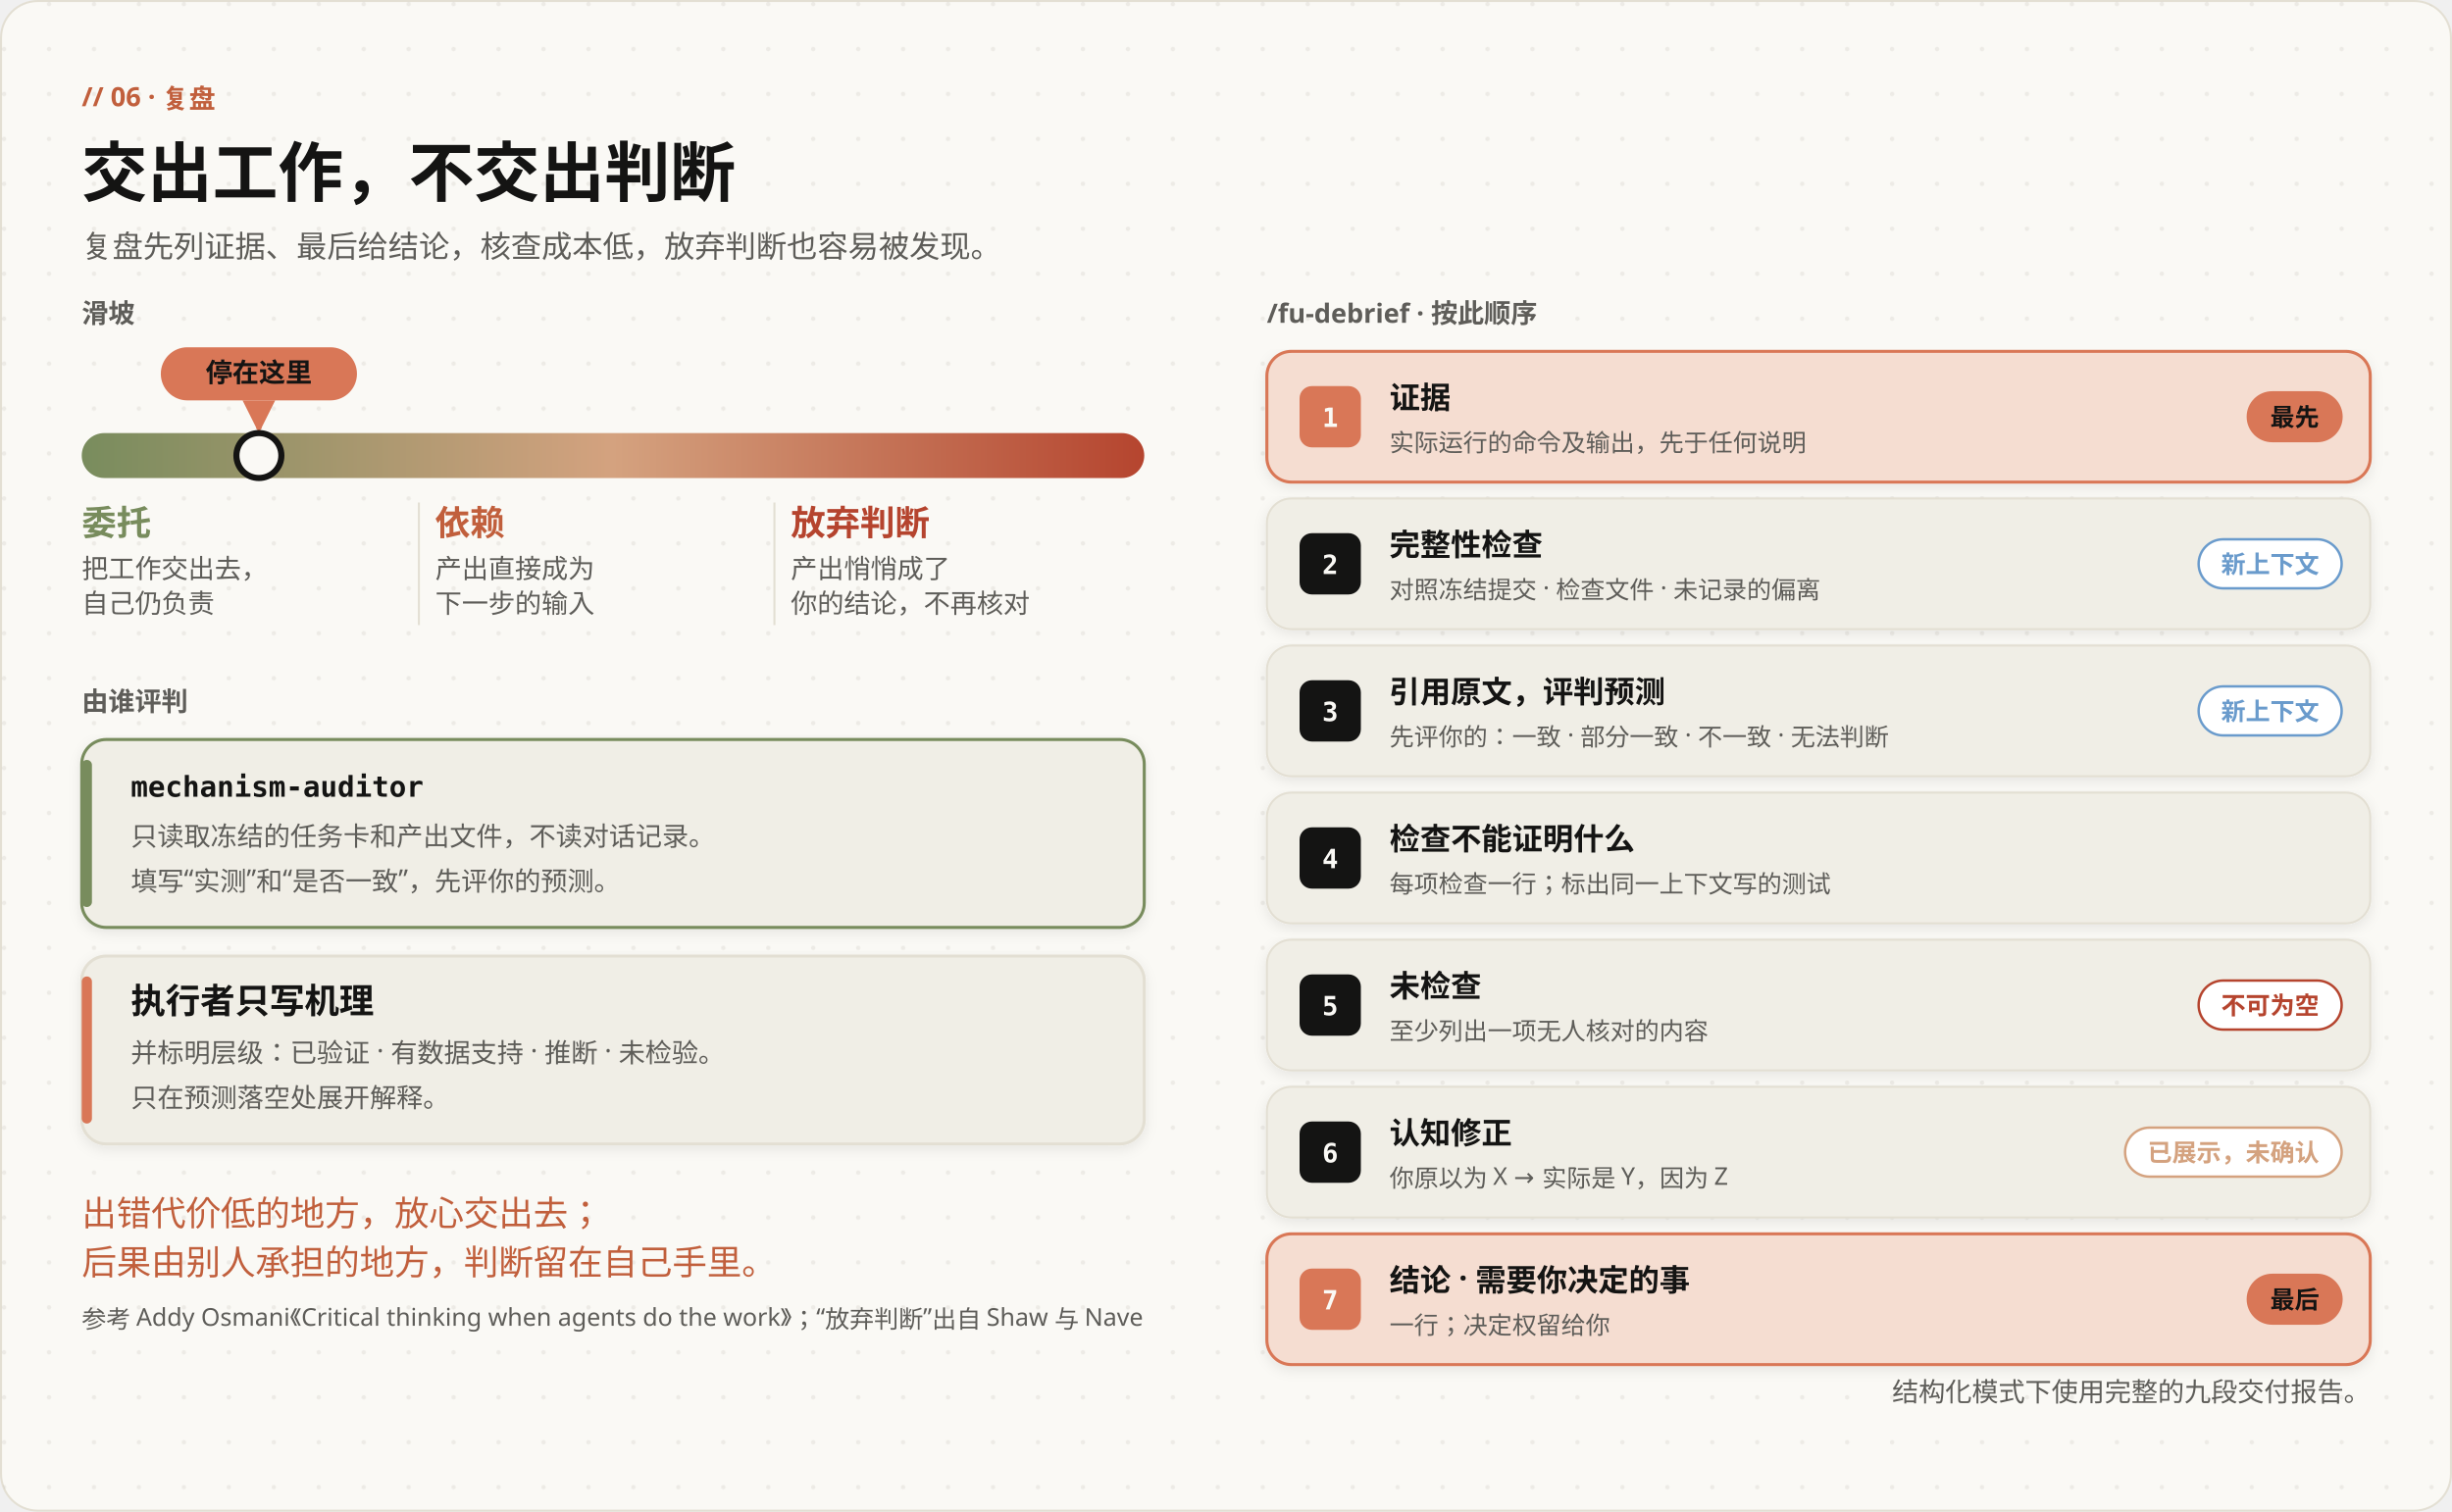
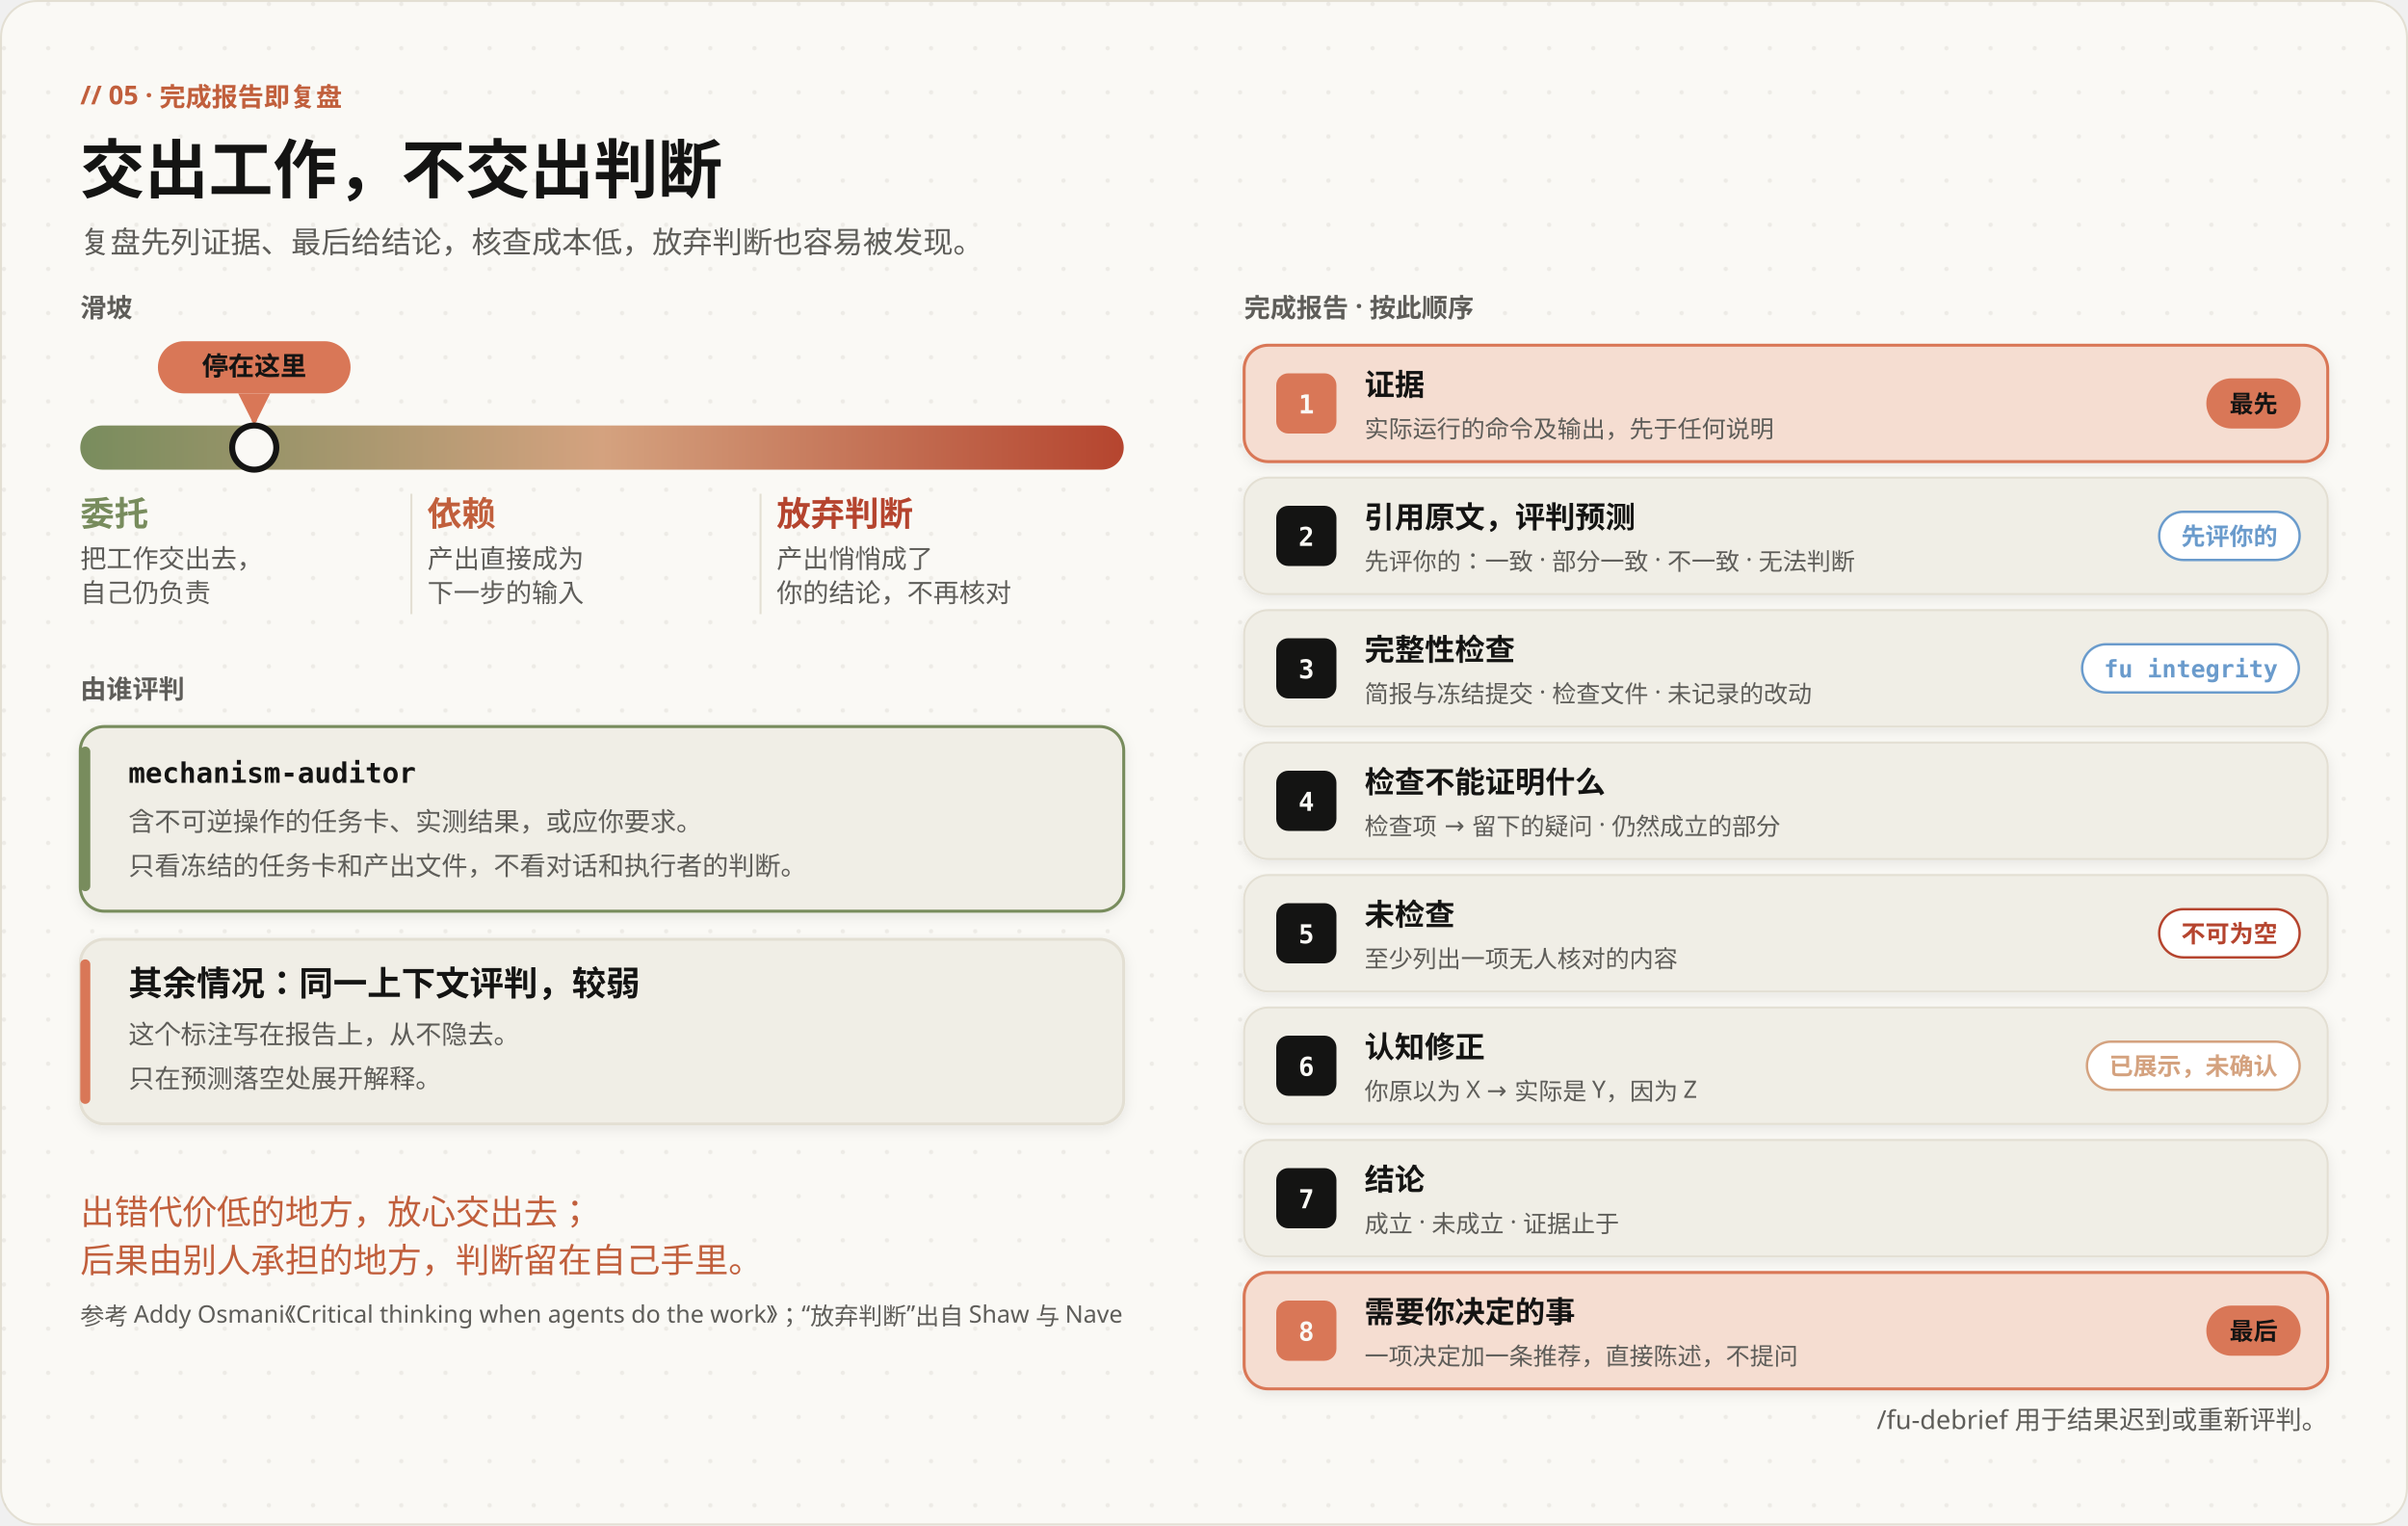
- <svg xmlns="http://www.w3.org/2000/svg" width="1200" height="740" viewBox="0 0 1200 740" role="img" aria-labelledby="t d">
+ <svg xmlns="http://www.w3.org/2000/svg" width="1200" height="760" viewBox="0 0 1200 760" role="img" aria-labelledby="t d">
  <defs>
    <marker id="ah" viewBox="0 0 10 10" refX="8" refY="5" markerWidth="8" markerHeight="8" orient="auto-start-reverse">
      <path d="M1 1L9 5L1 9z" fill="#D97757" />
    </marker>
    <marker id="ahc" viewBox="0 0 10 10" refX="8" refY="5" markerWidth="7" markerHeight="7" orient="auto-start-reverse">
      <path d="M1 1L9 5L1 9z" fill="#B1ADA1" />
    </marker>
    <marker id="ahg" viewBox="0 0 10 10" refX="8" refY="5" markerWidth="8" markerHeight="8" orient="auto-start-reverse">
      <path d="M1 1L9 5L1 9z" fill="#788C5D" />
    </marker>
    <filter id="sh" x="-5%" y="-5%" width="110%" height="120%">
      <feDropShadow dx="0" dy="2" stdDeviation="3" flood-color="#141413" flood-opacity="0.08" />
    </filter>
    <pattern id="dots" width="22" height="22" patternUnits="userSpaceOnUse">
      <circle cx="2" cy="2" r="1.1" fill="#B1ADA1" opacity="0.35" />
    </pattern>
    <linearGradient id="spec" x1="0" x2="1">
      <stop offset="0" stop-color="#788C5D" />
      <stop offset="0.5" stop-color="#D4A27F" />
      <stop offset="1" stop-color="#B5442E" />
    </linearGradient>
  </defs>
-   <rect x="0.5" y="0.5" width="1199" height="739" rx="18" fill="#FAF9F5" stroke="#E3DFD3" />
-   <rect x="0.5" y="0.5" width="1199" height="739" rx="18" fill="url(#dots)" opacity="0.5" />
-   <text x="40" y="52" font-family="Noto Sans SC, 'PingFang SC', 'Microsoft YaHei', sans-serif" font-size="13" fill="#C15F3C" font-weight="700">// 06 · 复盘</text>
+   <rect x="0.5" y="0.5" width="1199" height="759" rx="18" fill="#FAF9F5" stroke="#E3DFD3" />
+   <rect x="0.5" y="0.5" width="1199" height="759" rx="18" fill="url(#dots)" opacity="0.5" />
+   <text x="40" y="52" font-family="Noto Sans SC, 'PingFang SC', 'Microsoft YaHei', sans-serif" font-size="13" fill="#C15F3C" font-weight="700">// 05 · 完成报告即复盘</text>
  <text x="40" y="96" font-family="Noto Sans SC, 'PingFang SC', 'Microsoft YaHei', sans-serif" font-size="32" fill="#141413" font-weight="700">交出工作，不交出判断</text>
  <text x="40" y="126" font-family="Noto Sans SC, 'PingFang SC', 'Microsoft YaHei', sans-serif" font-size="15" fill="#5E5D59">复盘先列证据、最后给结论，核查成本低，放弃判断也容易被发现。</text>
  <text x="40" y="158" font-family="Noto Sans SC, 'PingFang SC', 'Microsoft YaHei', sans-serif" font-size="13" fill="#5E5D59" font-weight="700">滑坡</text>
  <rect x="40" y="212" width="520" height="22" rx="11" fill="url(#spec)" />
  <rect x="78.7" y="170" width="96" height="26" rx="13" fill="#D97757" />
  <text x="126.7" y="187" font-family="Noto Sans SC, 'PingFang SC', 'Microsoft YaHei', sans-serif" font-size="13" fill="#141413" font-weight="700" text-anchor="middle">停在这里</text>
  <path d="M126.7 198V210" stroke="#D97757" stroke-width="2.5" marker-end="url(#ah)" />
  <circle cx="126.7" cy="223" r="11" fill="#FAF9F5" stroke="#141413" stroke-width="3" />
  <text x="40" y="262" font-family="Noto Sans SC, 'PingFang SC', 'Microsoft YaHei', sans-serif" font-size="17" fill="#788C5D" font-weight="700">委托</text>
  <text x="40" y="283" font-family="Noto Sans SC, 'PingFang SC', 'Microsoft YaHei', sans-serif" font-size="13" fill="#5E5D59">把工作交出去，</text>
  <text x="40" y="300" font-family="Noto Sans SC, 'PingFang SC', 'Microsoft YaHei', sans-serif" font-size="13" fill="#5E5D59">自己仍负责</text>
  <text x="213" y="262" font-family="Noto Sans SC, 'PingFang SC', 'Microsoft YaHei', sans-serif" font-size="17" fill="#C15F3C" font-weight="700">依赖</text>
  <text x="213" y="283" font-family="Noto Sans SC, 'PingFang SC', 'Microsoft YaHei', sans-serif" font-size="13" fill="#5E5D59">产出直接成为</text>
  <text x="213" y="300" font-family="Noto Sans SC, 'PingFang SC', 'Microsoft YaHei', sans-serif" font-size="13" fill="#5E5D59">下一步的输入</text>
  <text x="387" y="262" font-family="Noto Sans SC, 'PingFang SC', 'Microsoft YaHei', sans-serif" font-size="17" fill="#B5442E" font-weight="700">放弃判断</text>
  <text x="387" y="283" font-family="Noto Sans SC, 'PingFang SC', 'Microsoft YaHei', sans-serif" font-size="13" fill="#5E5D59">产出悄悄成了</text>
  <text x="387" y="300" font-family="Noto Sans SC, 'PingFang SC', 'Microsoft YaHei', sans-serif" font-size="13" fill="#5E5D59">你的结论，不再核对</text>
  <path d="M205 246L205 306" stroke="#E3DFD3" stroke-width="1" fill="none" />
  <path d="M379 246L379 306" stroke="#E3DFD3" stroke-width="1" fill="none" />
  <text x="40" y="348" font-family="Noto Sans SC, 'PingFang SC', 'Microsoft YaHei', sans-serif" font-size="13" fill="#5E5D59" font-weight="700">由谁评判</text>
  <rect x="40" y="362" width="520" height="92" rx="12" fill="#F0EEE6" stroke="#788C5D" stroke-width="1.5" filter="url(#sh)" />
  <rect x="40" y="372" width="5" height="72" rx="2.5" fill="#788C5D" />
  <text x="64" y="390" font-family="ui-monospace, SFMono-Regular, Menlo, Consolas, monospace" font-size="14" fill="#141413" font-weight="700">mechanism-auditor</text>
-   <text x="64" y="414" font-family="Noto Sans SC, 'PingFang SC', 'Microsoft YaHei', sans-serif" font-size="13" fill="#5E5D59">只读取冻结的任务卡和产出文件，不读对话记录。</text>
-   <text x="64" y="436" font-family="Noto Sans SC, 'PingFang SC', 'Microsoft YaHei', sans-serif" font-size="13" fill="#5E5D59">填写“实测”和“是否一致”，先评你的预测。</text>
+   <text x="64" y="414" font-family="Noto Sans SC, 'PingFang SC', 'Microsoft YaHei', sans-serif" font-size="13" fill="#5E5D59">含不可逆操作的任务卡、实测结果，或应你要求。</text>
+   <text x="64" y="436" font-family="Noto Sans SC, 'PingFang SC', 'Microsoft YaHei', sans-serif" font-size="13" fill="#5E5D59">只看冻结的任务卡和产出文件，不看对话和执行者的判断。</text>
  <rect x="40" y="468" width="520" height="92" rx="12" fill="#F0EEE6" stroke="#E3DFD3" stroke-width="1.5" filter="url(#sh)" />
  <rect x="40" y="478" width="5" height="72" rx="2.5" fill="#D97757" />
-   <text x="64" y="496" font-family="Noto Sans SC, 'PingFang SC', 'Microsoft YaHei', sans-serif" font-size="17" fill="#141413" font-weight="700">执行者只写机理</text>
-   <text x="64" y="520" font-family="Noto Sans SC, 'PingFang SC', 'Microsoft YaHei', sans-serif" font-size="13" fill="#5E5D59">并标明层级：已验证 · 有数据支持 · 推断 · 未检验。</text>
+   <text x="64" y="496" font-family="Noto Sans SC, 'PingFang SC', 'Microsoft YaHei', sans-serif" font-size="17" fill="#141413" font-weight="700">其余情况：同一上下文评判，较弱</text>
+   <text x="64" y="520" font-family="Noto Sans SC, 'PingFang SC', 'Microsoft YaHei', sans-serif" font-size="13" fill="#5E5D59">这个标注写在报告上，从不隐去。</text>
  <text x="64" y="542" font-family="Noto Sans SC, 'PingFang SC', 'Microsoft YaHei', sans-serif" font-size="13" fill="#5E5D59">只在预测落空处展开解释。</text>
-   <text x="40" y="600" font-family="Noto Sans SC, 'PingFang SC', 'Microsoft YaHei', sans-serif" font-size="17" fill="#C15F3C">出错代价低的地方，放心交出去；</text>
-   <text x="40" y="624" font-family="Noto Sans SC, 'PingFang SC', 'Microsoft YaHei', sans-serif" font-size="17" fill="#C15F3C">后果由别人承担的地方，判断留在自己手里。</text>
-   <text x="40" y="650" font-family="Noto Sans SC, 'PingFang SC', 'Microsoft YaHei', sans-serif" font-size="12" fill="#5E5D59">参考 Addy Osmani《Critical thinking when agents do the work》；“放弃判断”出自 Shaw 与 Nave</text>
-   <text x="620" y="158" font-family="Noto Sans SC, 'PingFang SC', 'Microsoft YaHei', sans-serif" font-size="13" fill="#5E5D59" font-weight="700">/fu-debrief · 按此顺序</text>
-   <rect x="620" y="172" width="540" height="64" rx="12" fill="#F5DDD1" stroke="#D97757" stroke-width="1.5" filter="url(#sh)" />
-   <rect x="636" y="189" width="30" height="30" rx="6" fill="#D97757" />
-   <text x="651.0" y="209.0" font-family="ui-monospace, SFMono-Regular, Menlo, Consolas, monospace" font-size="13" fill="#FAF9F5" font-weight="700" text-anchor="middle">1</text>
-   <text x="680" y="200" font-family="Noto Sans SC, 'PingFang SC', 'Microsoft YaHei', sans-serif" font-size="15" fill="#141413" font-weight="700">证据</text>
-   <text x="680" y="221" font-family="Noto Sans SC, 'PingFang SC', 'Microsoft YaHei', sans-serif" font-size="12" fill="#5E5D59">实际运行的命令及输出，先于任何说明</text>
-   <rect x="1100.0" y="192" width="46.0" height="24" rx="12" fill="#D97757" stroke="#D97757" stroke-width="1" />
-   <text x="1123.0" y="208.5" font-family="Noto Sans SC, 'PingFang SC', 'Microsoft YaHei', sans-serif" font-size="12" fill="#141413" font-weight="700" text-anchor="middle">最先</text>
-   <rect x="620" y="244" width="540" height="64" rx="12" fill="#F0EEE6" stroke="#E3DFD3" stroke-width="1" filter="url(#sh)" />
-   <rect x="636" y="261" width="30" height="30" rx="6" fill="#141413" />
-   <text x="651.0" y="281.0" font-family="ui-monospace, SFMono-Regular, Menlo, Consolas, monospace" font-size="13" fill="#FAF9F5" font-weight="700" text-anchor="middle">2</text>
-   <text x="680" y="272" font-family="Noto Sans SC, 'PingFang SC', 'Microsoft YaHei', sans-serif" font-size="15" fill="#141413" font-weight="700">完整性检查</text>
-   <text x="680" y="293" font-family="Noto Sans SC, 'PingFang SC', 'Microsoft YaHei', sans-serif" font-size="12" fill="#5E5D59">对照冻结提交 · 检查文件 · 未记录的偏离</text>
-   <rect x="1076.0" y="264" width="70" height="24" rx="12" fill="#FFFFFF" stroke="#6A9BCC" stroke-width="1.2" />
-   <text x="1111.0" y="280.5" font-family="Noto Sans SC, 'PingFang SC', 'Microsoft YaHei', sans-serif" font-size="12" fill="#6A9BCC" font-weight="700" text-anchor="middle">新上下文</text>
-   <rect x="620" y="316" width="540" height="64" rx="12" fill="#F0EEE6" stroke="#E3DFD3" stroke-width="1" filter="url(#sh)" />
-   <rect x="636" y="333" width="30" height="30" rx="6" fill="#141413" />
-   <text x="651.0" y="353.0" font-family="ui-monospace, SFMono-Regular, Menlo, Consolas, monospace" font-size="13" fill="#FAF9F5" font-weight="700" text-anchor="middle">3</text>
-   <text x="680" y="344" font-family="Noto Sans SC, 'PingFang SC', 'Microsoft YaHei', sans-serif" font-size="15" fill="#141413" font-weight="700">引用原文，评判预测</text>
-   <text x="680" y="365" font-family="Noto Sans SC, 'PingFang SC', 'Microsoft YaHei', sans-serif" font-size="12" fill="#5E5D59">先评你的：一致 · 部分一致 · 不一致 · 无法判断</text>
-   <rect x="1076.0" y="336" width="70" height="24" rx="12" fill="#FFFFFF" stroke="#6A9BCC" stroke-width="1.2" />
-   <text x="1111.0" y="352.5" font-family="Noto Sans SC, 'PingFang SC', 'Microsoft YaHei', sans-serif" font-size="12" fill="#6A9BCC" font-weight="700" text-anchor="middle">新上下文</text>
-   <rect x="620" y="388" width="540" height="64" rx="12" fill="#F0EEE6" stroke="#E3DFD3" stroke-width="1" filter="url(#sh)" />
-   <rect x="636" y="405" width="30" height="30" rx="6" fill="#141413" />
-   <text x="651.0" y="425.0" font-family="ui-monospace, SFMono-Regular, Menlo, Consolas, monospace" font-size="13" fill="#FAF9F5" font-weight="700" text-anchor="middle">4</text>
-   <text x="680" y="416" font-family="Noto Sans SC, 'PingFang SC', 'Microsoft YaHei', sans-serif" font-size="15" fill="#141413" font-weight="700">检查不能证明什么</text>
-   <text x="680" y="437" font-family="Noto Sans SC, 'PingFang SC', 'Microsoft YaHei', sans-serif" font-size="12" fill="#5E5D59">每项检查一行；标出同一上下文写的测试</text>
-   <rect x="620" y="460" width="540" height="64" rx="12" fill="#F0EEE6" stroke="#E3DFD3" stroke-width="1" filter="url(#sh)" />
-   <rect x="636" y="477" width="30" height="30" rx="6" fill="#141413" />
-   <text x="651.0" y="497.0" font-family="ui-monospace, SFMono-Regular, Menlo, Consolas, monospace" font-size="13" fill="#FAF9F5" font-weight="700" text-anchor="middle">5</text>
-   <text x="680" y="488" font-family="Noto Sans SC, 'PingFang SC', 'Microsoft YaHei', sans-serif" font-size="15" fill="#141413" font-weight="700">未检查</text>
-   <text x="680" y="509" font-family="Noto Sans SC, 'PingFang SC', 'Microsoft YaHei', sans-serif" font-size="12" fill="#5E5D59">至少列出一项无人核对的内容</text>
-   <rect x="1076.0" y="480" width="70" height="24" rx="12" fill="#FFFFFF" stroke="#B5442E" stroke-width="1.2" />
-   <text x="1111.0" y="496.5" font-family="Noto Sans SC, 'PingFang SC', 'Microsoft YaHei', sans-serif" font-size="12" fill="#B5442E" font-weight="700" text-anchor="middle">不可为空</text>
-   <rect x="620" y="532" width="540" height="64" rx="12" fill="#F0EEE6" stroke="#E3DFD3" stroke-width="1" filter="url(#sh)" />
-   <rect x="636" y="549" width="30" height="30" rx="6" fill="#141413" />
-   <text x="651.0" y="569.0" font-family="ui-monospace, SFMono-Regular, Menlo, Consolas, monospace" font-size="13" fill="#FAF9F5" font-weight="700" text-anchor="middle">6</text>
-   <text x="680" y="560" font-family="Noto Sans SC, 'PingFang SC', 'Microsoft YaHei', sans-serif" font-size="15" fill="#141413" font-weight="700">认知修正</text>
-   <text x="680" y="581" font-family="Noto Sans SC, 'PingFang SC', 'Microsoft YaHei', sans-serif" font-size="12" fill="#5E5D59">你原以为 X → 实际是 Y，因为 Z</text>
-   <rect x="1040.0" y="552" width="106" height="24" rx="12" fill="#FFFFFF" stroke="#D4A27F" stroke-width="1.2" />
-   <text x="1093.0" y="568.5" font-family="Noto Sans SC, 'PingFang SC', 'Microsoft YaHei', sans-serif" font-size="12" fill="#D4A27F" font-weight="700" text-anchor="middle">已展示，未确认</text>
-   <rect x="620" y="604" width="540" height="64" rx="12" fill="#F5DDD1" stroke="#D97757" stroke-width="1.5" filter="url(#sh)" />
-   <rect x="636" y="621" width="30" height="30" rx="6" fill="#D97757" />
-   <text x="651.0" y="641.0" font-family="ui-monospace, SFMono-Regular, Menlo, Consolas, monospace" font-size="13" fill="#FAF9F5" font-weight="700" text-anchor="middle">7</text>
-   <text x="680" y="632" font-family="Noto Sans SC, 'PingFang SC', 'Microsoft YaHei', sans-serif" font-size="15" fill="#141413" font-weight="700">结论 · 需要你决定的事</text>
-   <text x="680" y="653" font-family="Noto Sans SC, 'PingFang SC', 'Microsoft YaHei', sans-serif" font-size="12" fill="#5E5D59">一行；决定权留给你</text>
-   <rect x="1100.0" y="624" width="46.0" height="24" rx="12" fill="#D97757" stroke="#D97757" stroke-width="1" />
-   <text x="1123.0" y="640.5" font-family="Noto Sans SC, 'PingFang SC', 'Microsoft YaHei', sans-serif" font-size="12" fill="#141413" font-weight="700" text-anchor="middle">最后</text>
-   <text x="1160" y="686" font-family="Noto Sans SC, 'PingFang SC', 'Microsoft YaHei', sans-serif" font-size="13" fill="#5E5D59" text-anchor="end">结构化模式下使用完整的九段交付报告。</text>
+   <text x="40" y="610" font-family="Noto Sans SC, 'PingFang SC', 'Microsoft YaHei', sans-serif" font-size="17" fill="#C15F3C">出错代价低的地方，放心交出去；</text>
+   <text x="40" y="634" font-family="Noto Sans SC, 'PingFang SC', 'Microsoft YaHei', sans-serif" font-size="17" fill="#C15F3C">后果由别人承担的地方，判断留在自己手里。</text>
+   <text x="40" y="660" font-family="Noto Sans SC, 'PingFang SC', 'Microsoft YaHei', sans-serif" font-size="12" fill="#5E5D59">参考 Addy Osmani《Critical thinking when agents do the work》；“放弃判断”出自 Shaw 与 Nave</text>
+   <text x="620" y="158" font-family="Noto Sans SC, 'PingFang SC', 'Microsoft YaHei', sans-serif" font-size="13" fill="#5E5D59" font-weight="700">完成报告 · 按此顺序</text>
+   <rect x="620" y="172" width="540" height="58" rx="12" fill="#F5DDD1" stroke="#D97757" stroke-width="1.5" filter="url(#sh)" />
+   <rect x="636" y="186" width="30" height="30" rx="6" fill="#D97757" />
+   <text x="651.0" y="206.0" font-family="ui-monospace, SFMono-Regular, Menlo, Consolas, monospace" font-size="13" fill="#FAF9F5" font-weight="700" text-anchor="middle">1</text>
+   <text x="680" y="197" font-family="Noto Sans SC, 'PingFang SC', 'Microsoft YaHei', sans-serif" font-size="15" fill="#141413" font-weight="700">证据</text>
+   <text x="680" y="218" font-family="Noto Sans SC, 'PingFang SC', 'Microsoft YaHei', sans-serif" font-size="12" fill="#5E5D59">实际运行的命令及输出，先于任何说明</text>
+   <rect x="1100.0" y="189" width="46.0" height="24" rx="12" fill="#D97757" stroke="#D97757" stroke-width="1" />
+   <text x="1123.0" y="205.5" font-family="Noto Sans SC, 'PingFang SC', 'Microsoft YaHei', sans-serif" font-size="12" fill="#141413" font-weight="700" text-anchor="middle">最先</text>
+   <rect x="620" y="238" width="540" height="58" rx="12" fill="#F0EEE6" stroke="#E3DFD3" stroke-width="1" filter="url(#sh)" />
+   <rect x="636" y="252" width="30" height="30" rx="6" fill="#141413" />
+   <text x="651.0" y="272.0" font-family="ui-monospace, SFMono-Regular, Menlo, Consolas, monospace" font-size="13" fill="#FAF9F5" font-weight="700" text-anchor="middle">2</text>
+   <text x="680" y="263" font-family="Noto Sans SC, 'PingFang SC', 'Microsoft YaHei', sans-serif" font-size="15" fill="#141413" font-weight="700">引用原文，评判预测</text>
+   <text x="680" y="284" font-family="Noto Sans SC, 'PingFang SC', 'Microsoft YaHei', sans-serif" font-size="12" fill="#5E5D59">先评你的：一致 · 部分一致 · 不一致 · 无法判断</text>
+   <rect x="1076.0" y="255" width="70" height="24" rx="12" fill="#FFFFFF" stroke="#6A9BCC" stroke-width="1.2" />
+   <text x="1111.0" y="271.5" font-family="Noto Sans SC, 'PingFang SC', 'Microsoft YaHei', sans-serif" font-size="12" fill="#6A9BCC" font-weight="700" text-anchor="middle">先评你的</text>
+   <rect x="620" y="304" width="540" height="58" rx="12" fill="#F0EEE6" stroke="#E3DFD3" stroke-width="1" filter="url(#sh)" />
+   <rect x="636" y="318" width="30" height="30" rx="6" fill="#141413" />
+   <text x="651.0" y="338.0" font-family="ui-monospace, SFMono-Regular, Menlo, Consolas, monospace" font-size="13" fill="#FAF9F5" font-weight="700" text-anchor="middle">3</text>
+   <text x="680" y="329" font-family="Noto Sans SC, 'PingFang SC', 'Microsoft YaHei', sans-serif" font-size="15" fill="#141413" font-weight="700">完整性检查</text>
+   <text x="680" y="350" font-family="Noto Sans SC, 'PingFang SC', 'Microsoft YaHei', sans-serif" font-size="12" fill="#5E5D59">简报与冻结提交 · 检查文件 · 未记录的改动</text>
+   <rect x="1037.6" y="321" width="108" height="24" rx="12" fill="#FFFFFF" stroke="#6A9BCC" stroke-width="1.2" />
+   <text x="1091.8" y="337.5" font-family="ui-monospace, SFMono-Regular, Menlo, Consolas, monospace" font-size="12" fill="#6A9BCC" font-weight="700" text-anchor="middle">fu integrity</text>
+   <rect x="620" y="370" width="540" height="58" rx="12" fill="#F0EEE6" stroke="#E3DFD3" stroke-width="1" filter="url(#sh)" />
+   <rect x="636" y="384" width="30" height="30" rx="6" fill="#141413" />
+   <text x="651.0" y="404.0" font-family="ui-monospace, SFMono-Regular, Menlo, Consolas, monospace" font-size="13" fill="#FAF9F5" font-weight="700" text-anchor="middle">4</text>
+   <text x="680" y="395" font-family="Noto Sans SC, 'PingFang SC', 'Microsoft YaHei', sans-serif" font-size="15" fill="#141413" font-weight="700">检查不能证明什么</text>
+   <text x="680" y="416" font-family="Noto Sans SC, 'PingFang SC', 'Microsoft YaHei', sans-serif" font-size="12" fill="#5E5D59">检查项 → 留下的疑问 · 仍然成立的部分</text>
+   <rect x="620" y="436" width="540" height="58" rx="12" fill="#F0EEE6" stroke="#E3DFD3" stroke-width="1" filter="url(#sh)" />
+   <rect x="636" y="450" width="30" height="30" rx="6" fill="#141413" />
+   <text x="651.0" y="470.0" font-family="ui-monospace, SFMono-Regular, Menlo, Consolas, monospace" font-size="13" fill="#FAF9F5" font-weight="700" text-anchor="middle">5</text>
+   <text x="680" y="461" font-family="Noto Sans SC, 'PingFang SC', 'Microsoft YaHei', sans-serif" font-size="15" fill="#141413" font-weight="700">未检查</text>
+   <text x="680" y="482" font-family="Noto Sans SC, 'PingFang SC', 'Microsoft YaHei', sans-serif" font-size="12" fill="#5E5D59">至少列出一项无人核对的内容</text>
+   <rect x="1076.0" y="453" width="70" height="24" rx="12" fill="#FFFFFF" stroke="#B5442E" stroke-width="1.2" />
+   <text x="1111.0" y="469.5" font-family="Noto Sans SC, 'PingFang SC', 'Microsoft YaHei', sans-serif" font-size="12" fill="#B5442E" font-weight="700" text-anchor="middle">不可为空</text>
+   <rect x="620" y="502" width="540" height="58" rx="12" fill="#F0EEE6" stroke="#E3DFD3" stroke-width="1" filter="url(#sh)" />
+   <rect x="636" y="516" width="30" height="30" rx="6" fill="#141413" />
+   <text x="651.0" y="536.0" font-family="ui-monospace, SFMono-Regular, Menlo, Consolas, monospace" font-size="13" fill="#FAF9F5" font-weight="700" text-anchor="middle">6</text>
+   <text x="680" y="527" font-family="Noto Sans SC, 'PingFang SC', 'Microsoft YaHei', sans-serif" font-size="15" fill="#141413" font-weight="700">认知修正</text>
+   <text x="680" y="548" font-family="Noto Sans SC, 'PingFang SC', 'Microsoft YaHei', sans-serif" font-size="12" fill="#5E5D59">你原以为 X → 实际是 Y，因为 Z</text>
+   <rect x="1040.0" y="519" width="106" height="24" rx="12" fill="#FFFFFF" stroke="#D4A27F" stroke-width="1.2" />
+   <text x="1093.0" y="535.5" font-family="Noto Sans SC, 'PingFang SC', 'Microsoft YaHei', sans-serif" font-size="12" fill="#D4A27F" font-weight="700" text-anchor="middle">已展示，未确认</text>
+   <rect x="620" y="568" width="540" height="58" rx="12" fill="#F0EEE6" stroke="#E3DFD3" stroke-width="1" filter="url(#sh)" />
+   <rect x="636" y="582" width="30" height="30" rx="6" fill="#141413" />
+   <text x="651.0" y="602.0" font-family="ui-monospace, SFMono-Regular, Menlo, Consolas, monospace" font-size="13" fill="#FAF9F5" font-weight="700" text-anchor="middle">7</text>
+   <text x="680" y="593" font-family="Noto Sans SC, 'PingFang SC', 'Microsoft YaHei', sans-serif" font-size="15" fill="#141413" font-weight="700">结论</text>
+   <text x="680" y="614" font-family="Noto Sans SC, 'PingFang SC', 'Microsoft YaHei', sans-serif" font-size="12" fill="#5E5D59">成立 · 未成立 · 证据止于</text>
+   <rect x="620" y="634" width="540" height="58" rx="12" fill="#F5DDD1" stroke="#D97757" stroke-width="1.5" filter="url(#sh)" />
+   <rect x="636" y="648" width="30" height="30" rx="6" fill="#D97757" />
+   <text x="651.0" y="668.0" font-family="ui-monospace, SFMono-Regular, Menlo, Consolas, monospace" font-size="13" fill="#FAF9F5" font-weight="700" text-anchor="middle">8</text>
+   <text x="680" y="659" font-family="Noto Sans SC, 'PingFang SC', 'Microsoft YaHei', sans-serif" font-size="15" fill="#141413" font-weight="700">需要你决定的事</text>
+   <text x="680" y="680" font-family="Noto Sans SC, 'PingFang SC', 'Microsoft YaHei', sans-serif" font-size="12" fill="#5E5D59">一项决定加一条推荐，直接陈述，不提问</text>
+   <rect x="1100.0" y="651" width="46.0" height="24" rx="12" fill="#D97757" stroke="#D97757" stroke-width="1" />
+   <text x="1123.0" y="667.5" font-family="Noto Sans SC, 'PingFang SC', 'Microsoft YaHei', sans-serif" font-size="12" fill="#141413" font-weight="700" text-anchor="middle">最后</text>
+   <text x="1160" y="712" font-family="Noto Sans SC, 'PingFang SC', 'Microsoft YaHei', sans-serif" font-size="13" fill="#5E5D59" text-anchor="end">/fu-debrief 用于结果迟到或重新评判。</text>
</svg>
